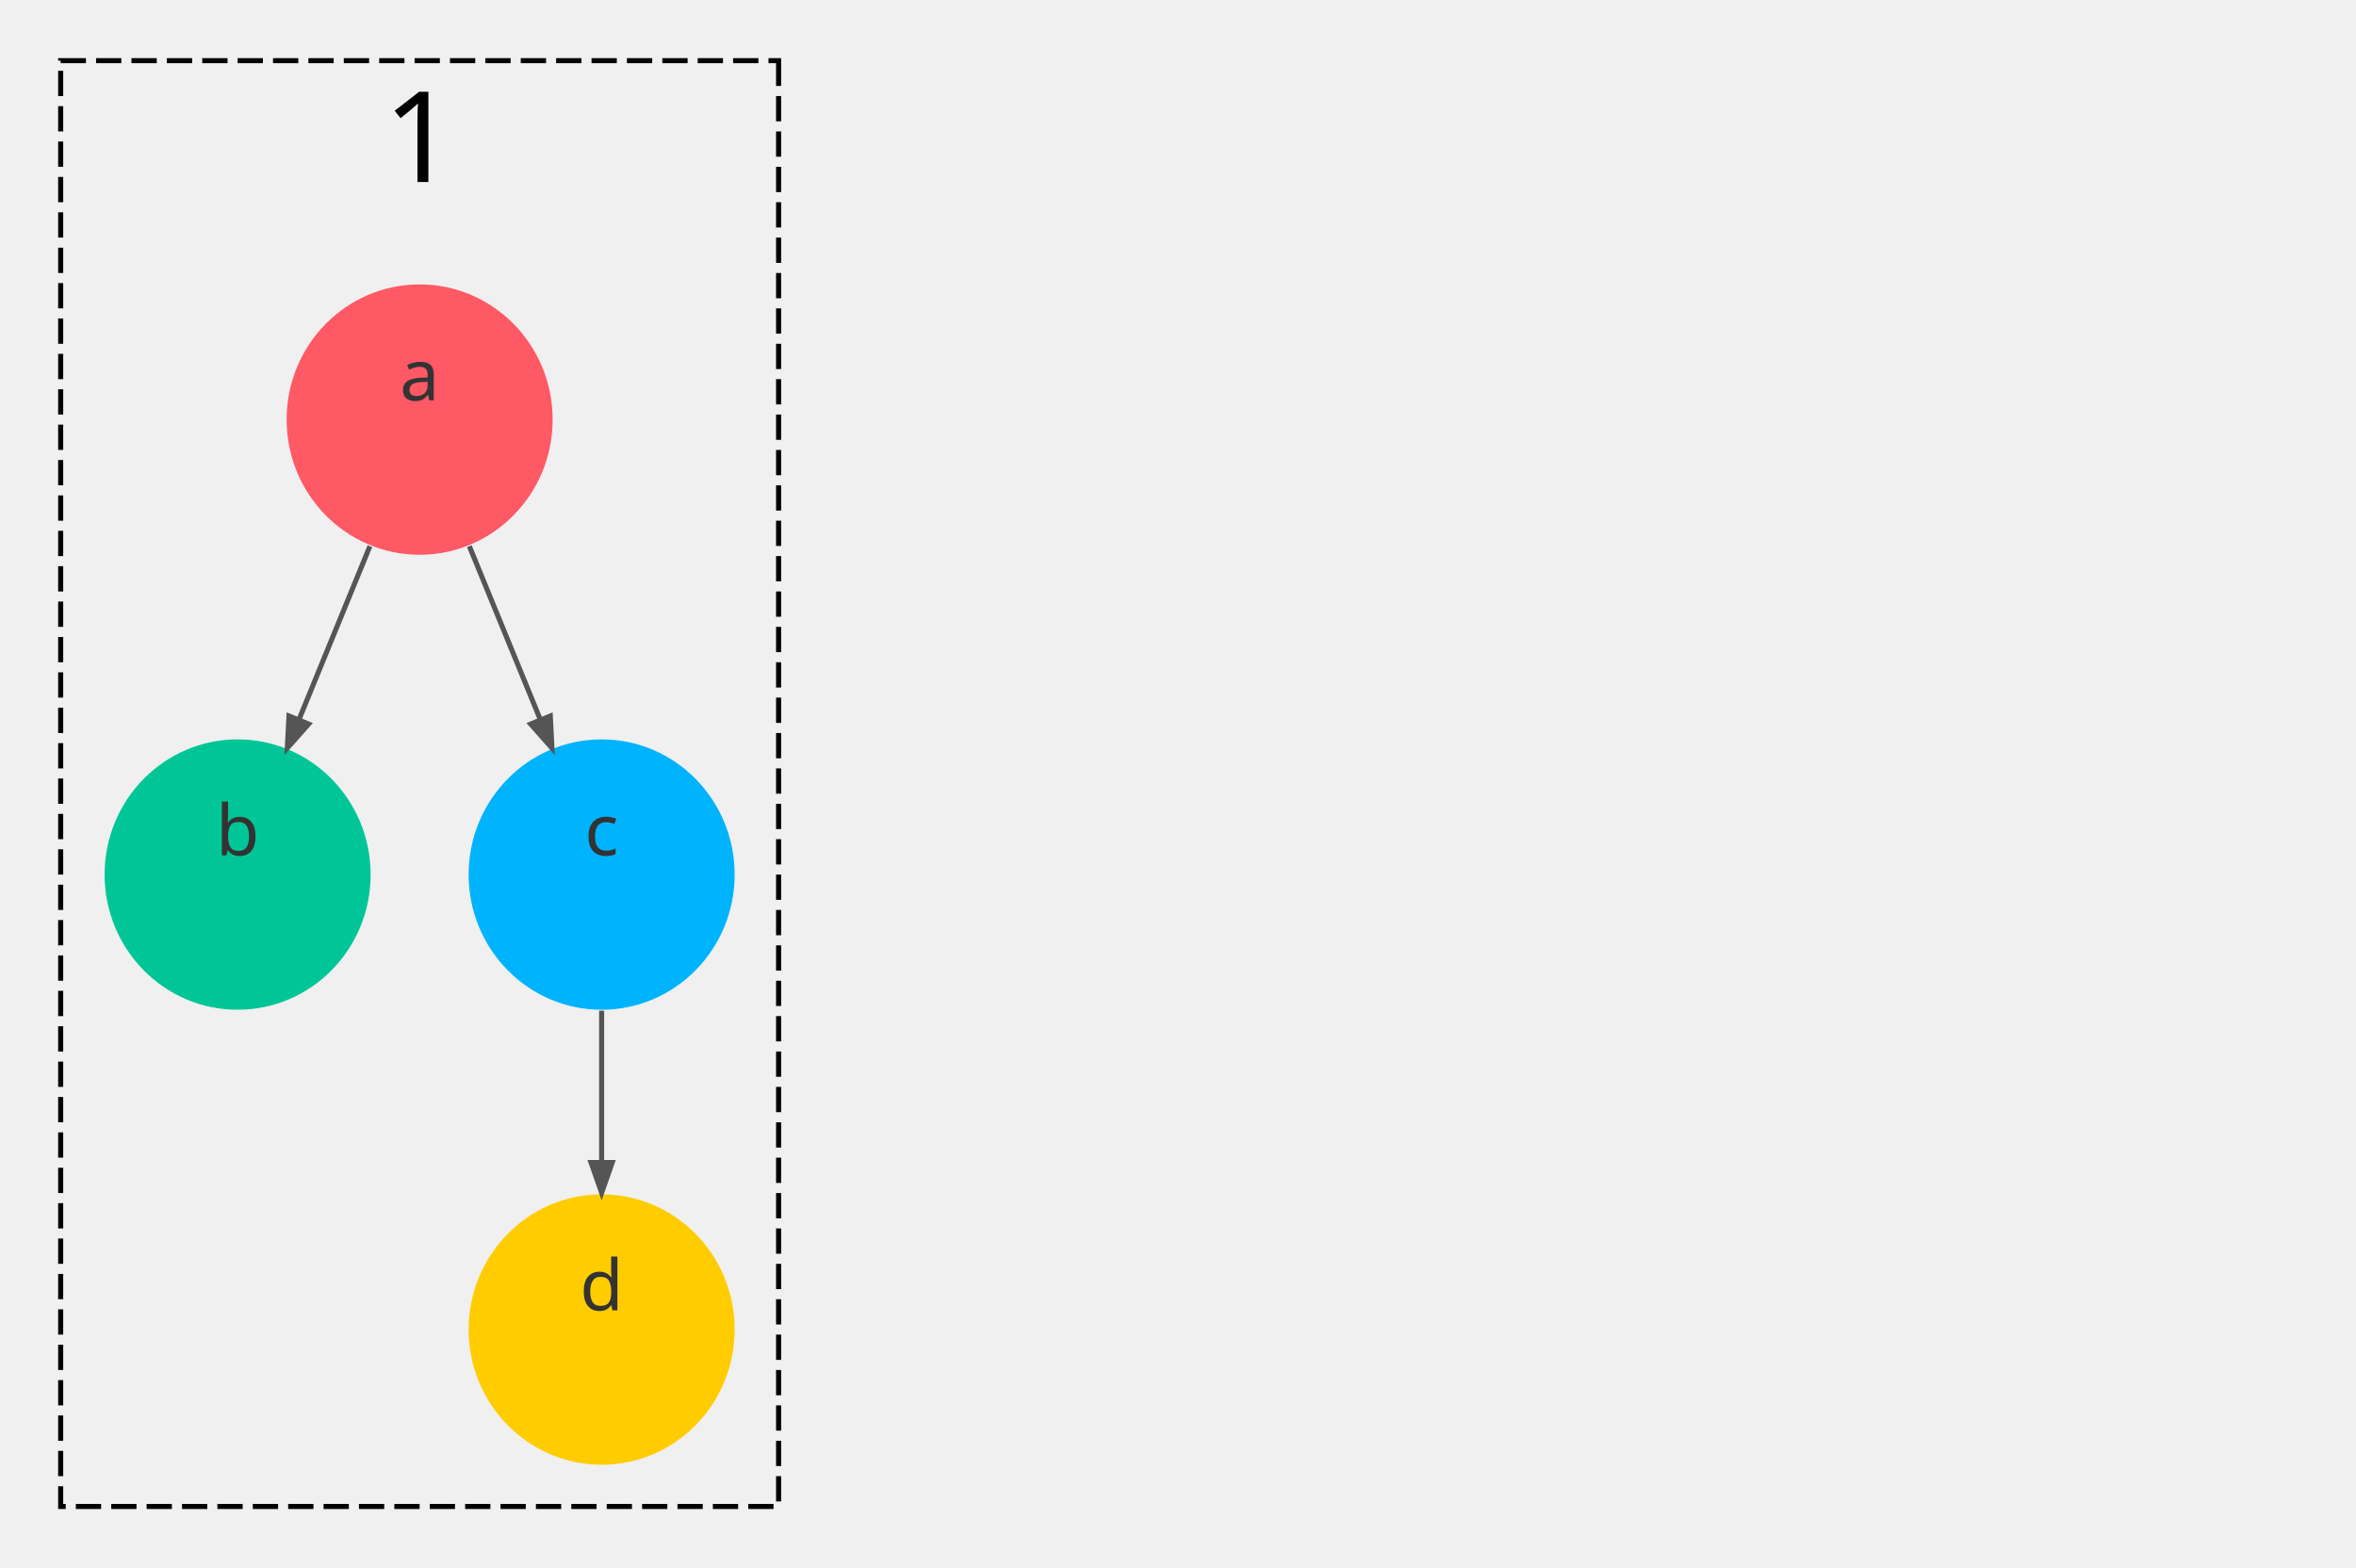
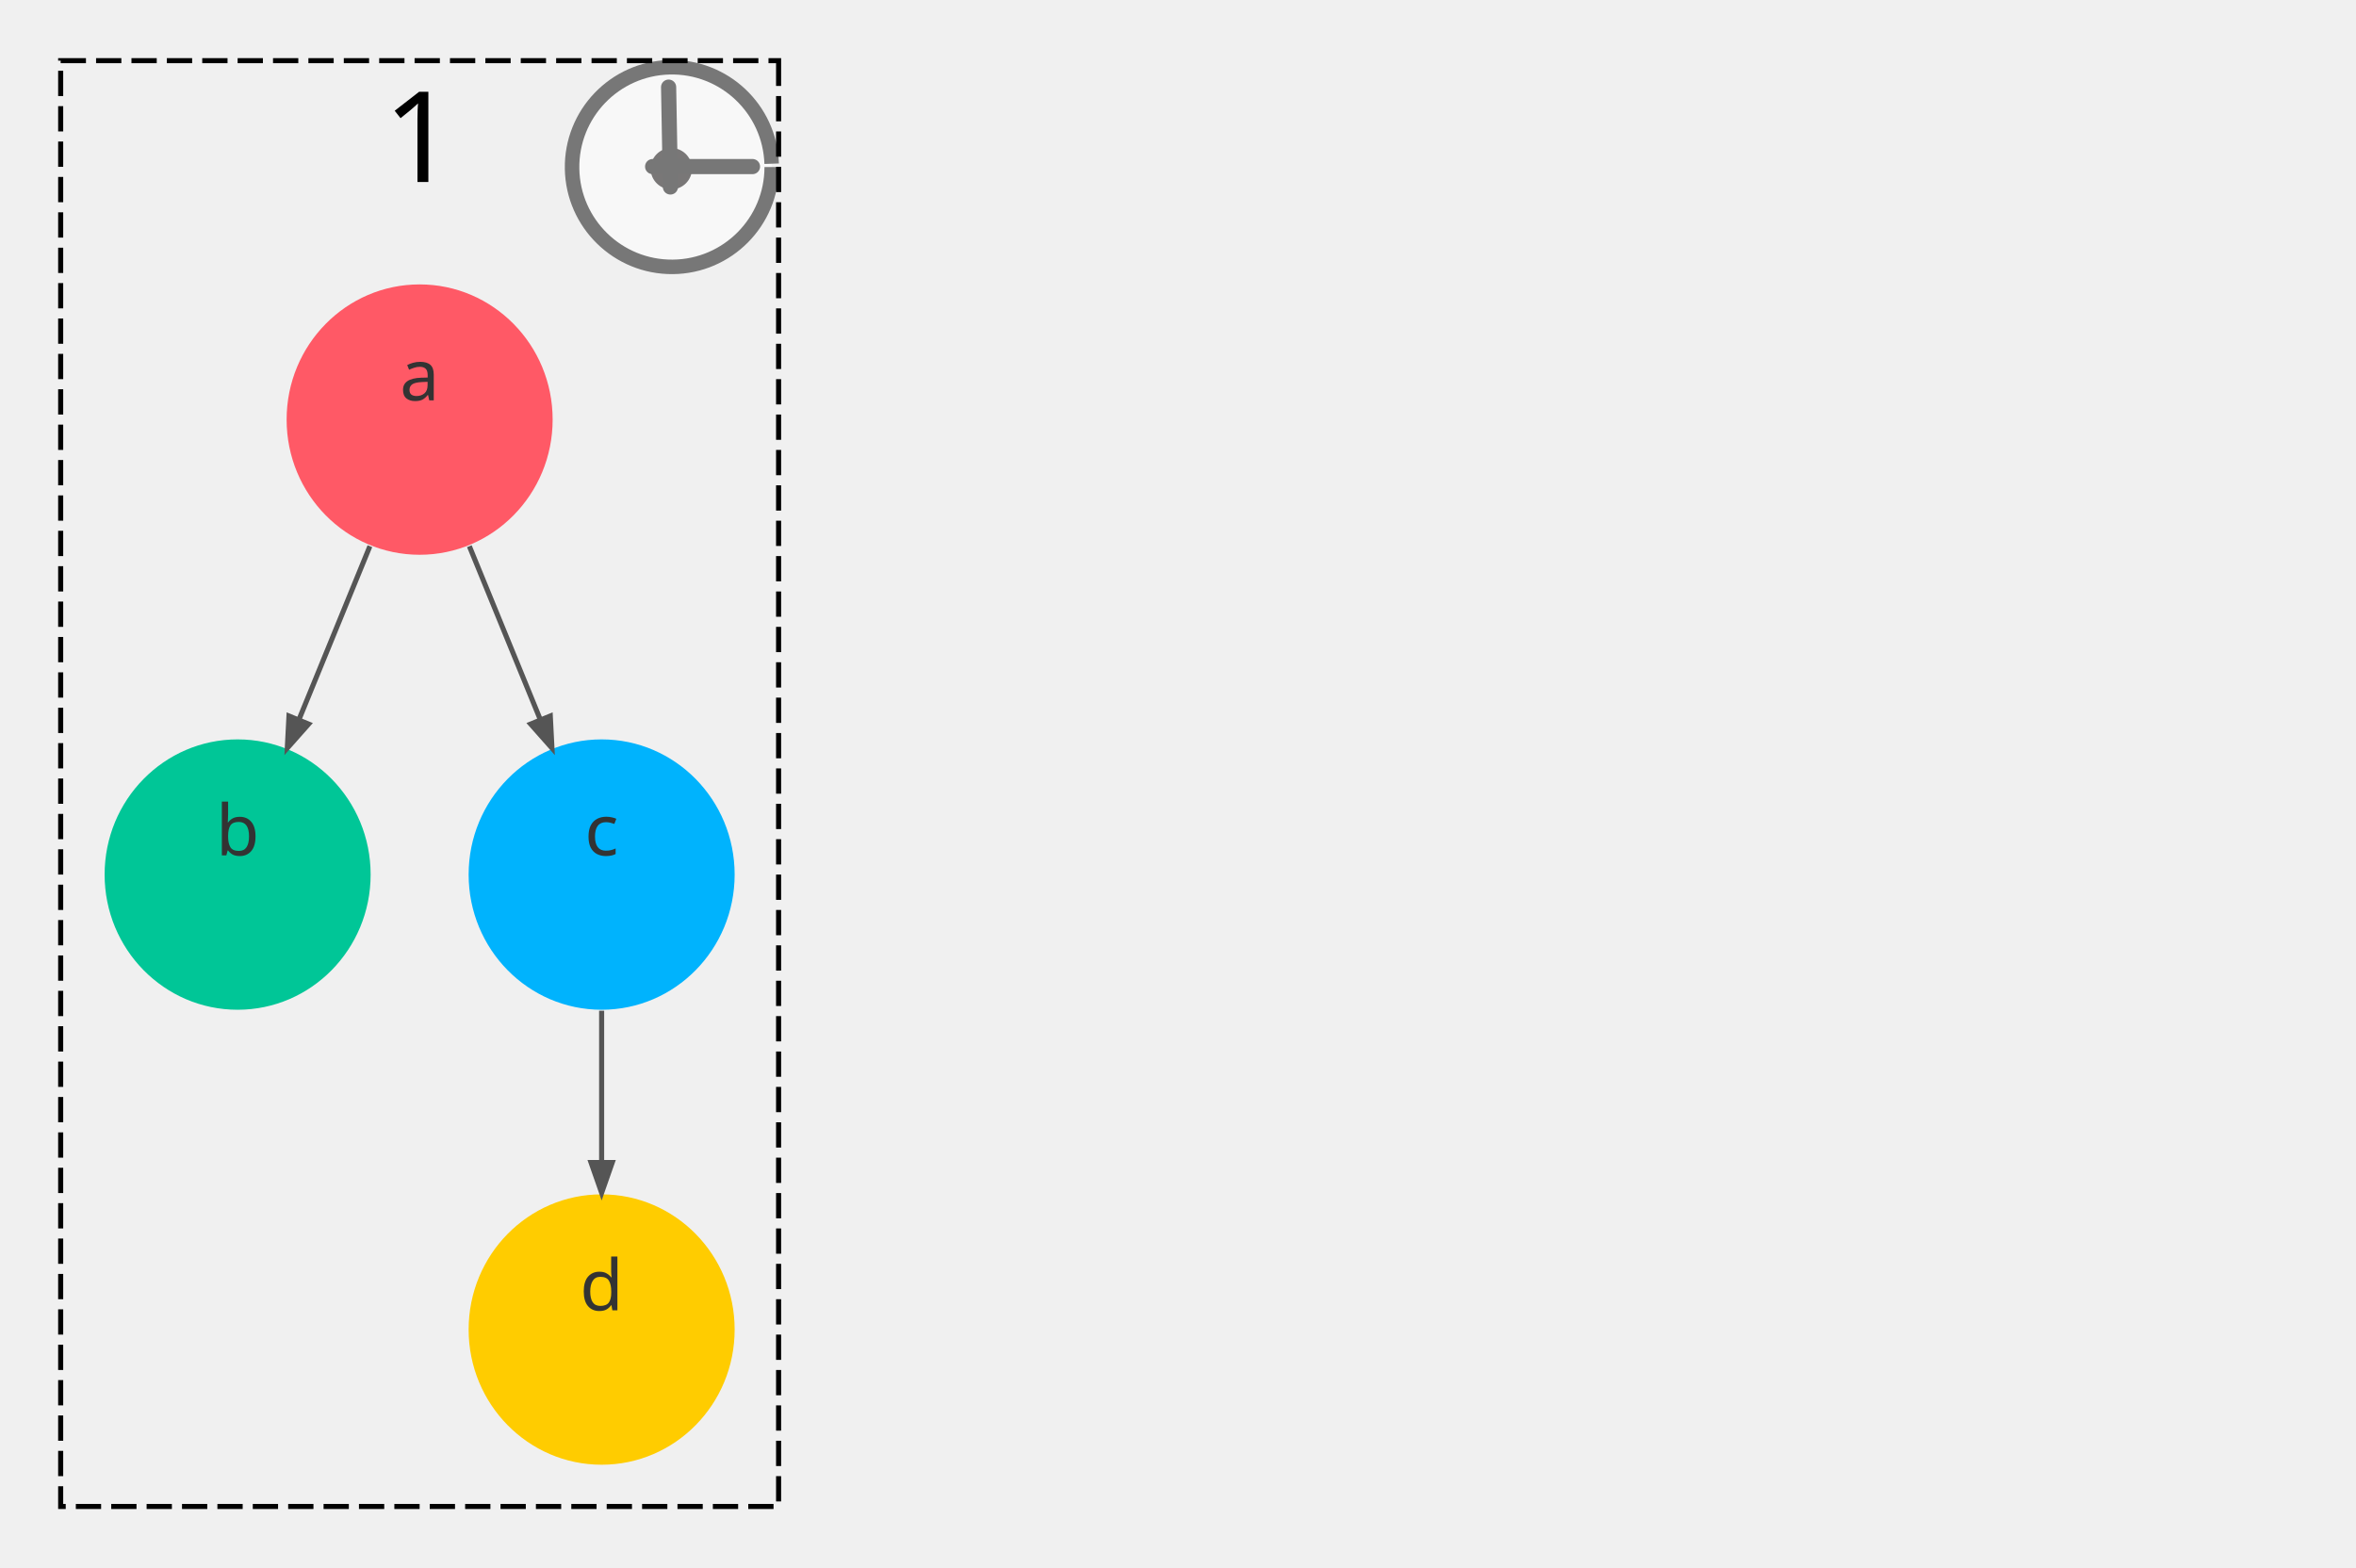
<svg xmlns="http://www.w3.org/2000/svg" width="466pt" height="310pt" viewBox="0.00 0.00 466.00 310.00" version="1.1" id="svg199">
  <defs id="defs203" />
  <polygon style="fill:none;stroke:none" id="polygon4" points="463,-306 463,5 -4,5 -4,-306 " transform="translate(4,306)" />
  <g class="cluster" id="clust1" transform="translate(4,306)">
    <polygon style="fill:none;stroke:#000000;stroke-dasharray:5, 2" id="polygon8" points="150,-294 150,-8 8,-8 8,-294 " />
    <text style="font-size:25px;font-family:sans;text-anchor:middle" id="text10" font-size="25.00" y="-270" x="79">1</text>
  </g>
  <g id="g1126">
    <ellipse style="fill:#ff5966;stroke:none" id="ellipse29" ry="26.741" rx="26.308" cy="83" cx="83" />
    <text style="font-size:14px;font-family:sans;text-anchor:middle;fill:#333333" id="text31" font-size="14.00" y="79.2" x="83">a</text>
  </g>
  <g id="g1159">
    <ellipse style="fill:#00c697;stroke:none" id="ellipse38" ry="26.741" rx="26.308" cy="173" cx="47" />
    <text style="font-size:14px;font-family:sans;text-anchor:middle;fill:#333333" id="text40" font-size="14.00" y="169.2" x="47">b</text>
  </g>
  <g class="edge" id="edge2" transform="translate(4,306)">
    <path style="fill:none;stroke:#555555" id="path47" d="m 69.163,-197.954 c -4.326,10.574 -9.449,23.098 -14.011,34.249" />
    <polygon style="fill:#555555;stroke:#555555" id="polygon49" points="53.154,-164.366 57.041,-162.775 52.825,-158.017 " />
  </g>
  <g id="g1166">
    <ellipse style="fill:#00b3fd;stroke:none" id="ellipse54" ry="26.741" rx="26.308" cy="173" cx="119" />
    <text style="font-size:14px;font-family:sans;text-anchor:middle;fill:#333333" id="text56" font-size="14.00" y="169.2" x="119">c</text>
  </g>
  <g class="edge" id="edge3" transform="translate(4,306)">
    <path style="fill:none;stroke:#555555" id="path63" d="m 88.837,-197.954 c 4.326,10.574 9.449,23.098 14.011,34.249" />
    <polygon style="fill:#555555;stroke:#555555" id="polygon65" points="100.959,-162.775 104.847,-164.366 105.175,-158.017 " />
  </g>
  <g id="g1197">
    <ellipse style="fill:#ffcc00;stroke:none" id="ellipse70" ry="26.741" rx="26.308" cy="263" cx="119" />
    <text style="font-size:14px;font-family:sans;text-anchor:middle;fill:#333333" id="text72" font-size="14.00" y="259.2" x="119">d</text>
  </g>
  <g class="edge" id="edge1" transform="translate(4,306)">
    <path style="fill:none;stroke:#555555" id="path79" d="m 115,-106.073 c 0,9.405 0,20.142 0,30.013" />
    <polygon style="fill:#555555;stroke:#555555" id="polygon81" points="112.9,-76.046 117.1,-76.046 115,-70.046 " />
  </g>
+   <g style="opacity:0.507" transform="translate(225.3353,-14.17227)" id="g5691">
+     <path style="opacity:1;fill:#ffffff;fill-opacity:1;stroke:#000000;stroke-width:2.868;stroke-linecap:butt;stroke-linejoin:round;stroke-miterlimit:4;stroke-dasharray:none;stroke-dashoffset:0;stroke-opacity:1" id="path5586" d="M -72.694,47.218 A 19.746,19.746 0 0 1 -92.274,66.963 19.746,19.746 0 0 1 -112.182,47.55 19.746,19.746 0 0 1 -92.937,27.478 19.746,19.746 0 0 1 -72.705,46.555" />
+     <path style="opacity:1;fill:#030000;fill-opacity:1;stroke:none;stroke-width:4.795;stroke-linecap:butt;stroke-linejoin:round;stroke-miterlimit:4;stroke-dasharray:none;stroke-dashoffset:0;stroke-opacity:1" id="path5632" d="m -88.468,47.544 a 4.087,4.087 0 0 1 -4.053,4.087 4.087,4.087 0 0 1 -4.121,-4.018 4.087,4.087 0 0 1 3.984,-4.154 4.087,4.087 0 0 1 4.188,3.948" />
+     <path style="fill:none;stroke:#000000;stroke-width:3;stroke-linecap:round;stroke-linejoin:miter;stroke-miterlimit:4;stroke-dasharray:none;stroke-opacity:1" d="m -96.249,47.123 h 19.751" id="path5634" />
+     <path style="fill:none;stroke:#000000;stroke-width:3;stroke-linecap:round;stroke-linejoin:miter;stroke-miterlimit:4;stroke-dasharray:none;stroke-opacity:1" d="m -92.733,51.155 -0.356,-19.747" id="path5634-2" />
+   </g>
</svg>
